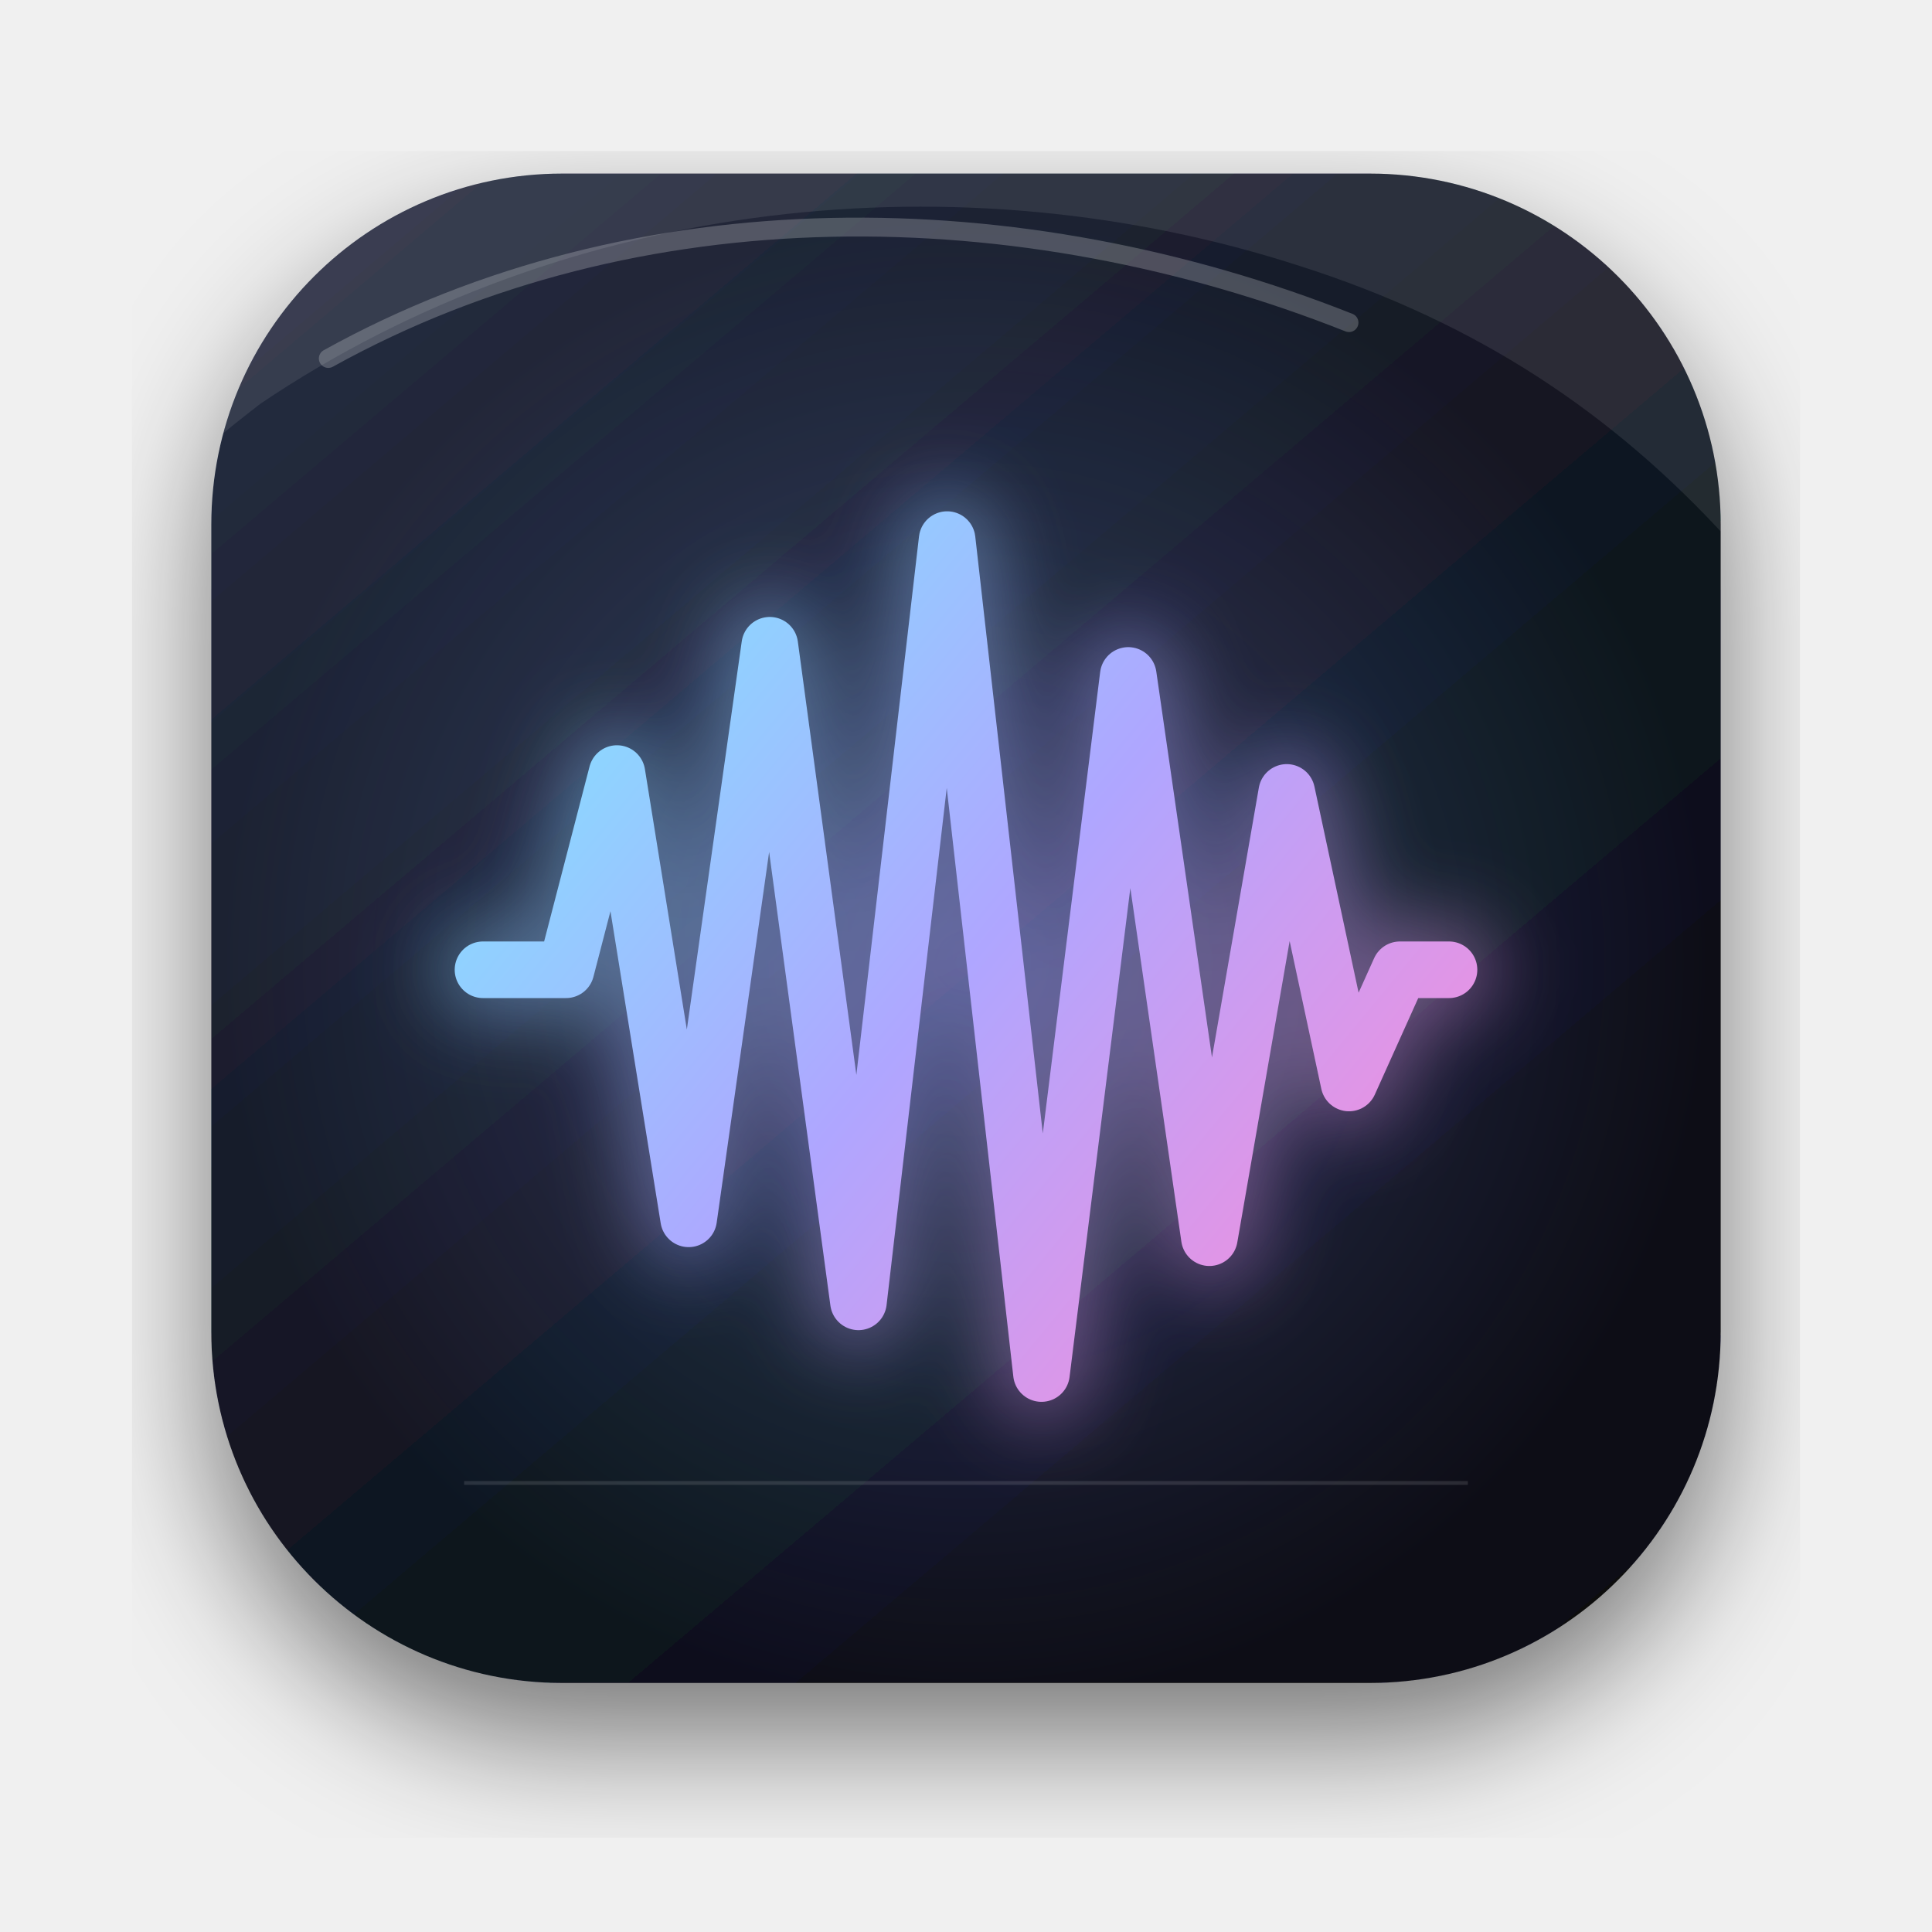
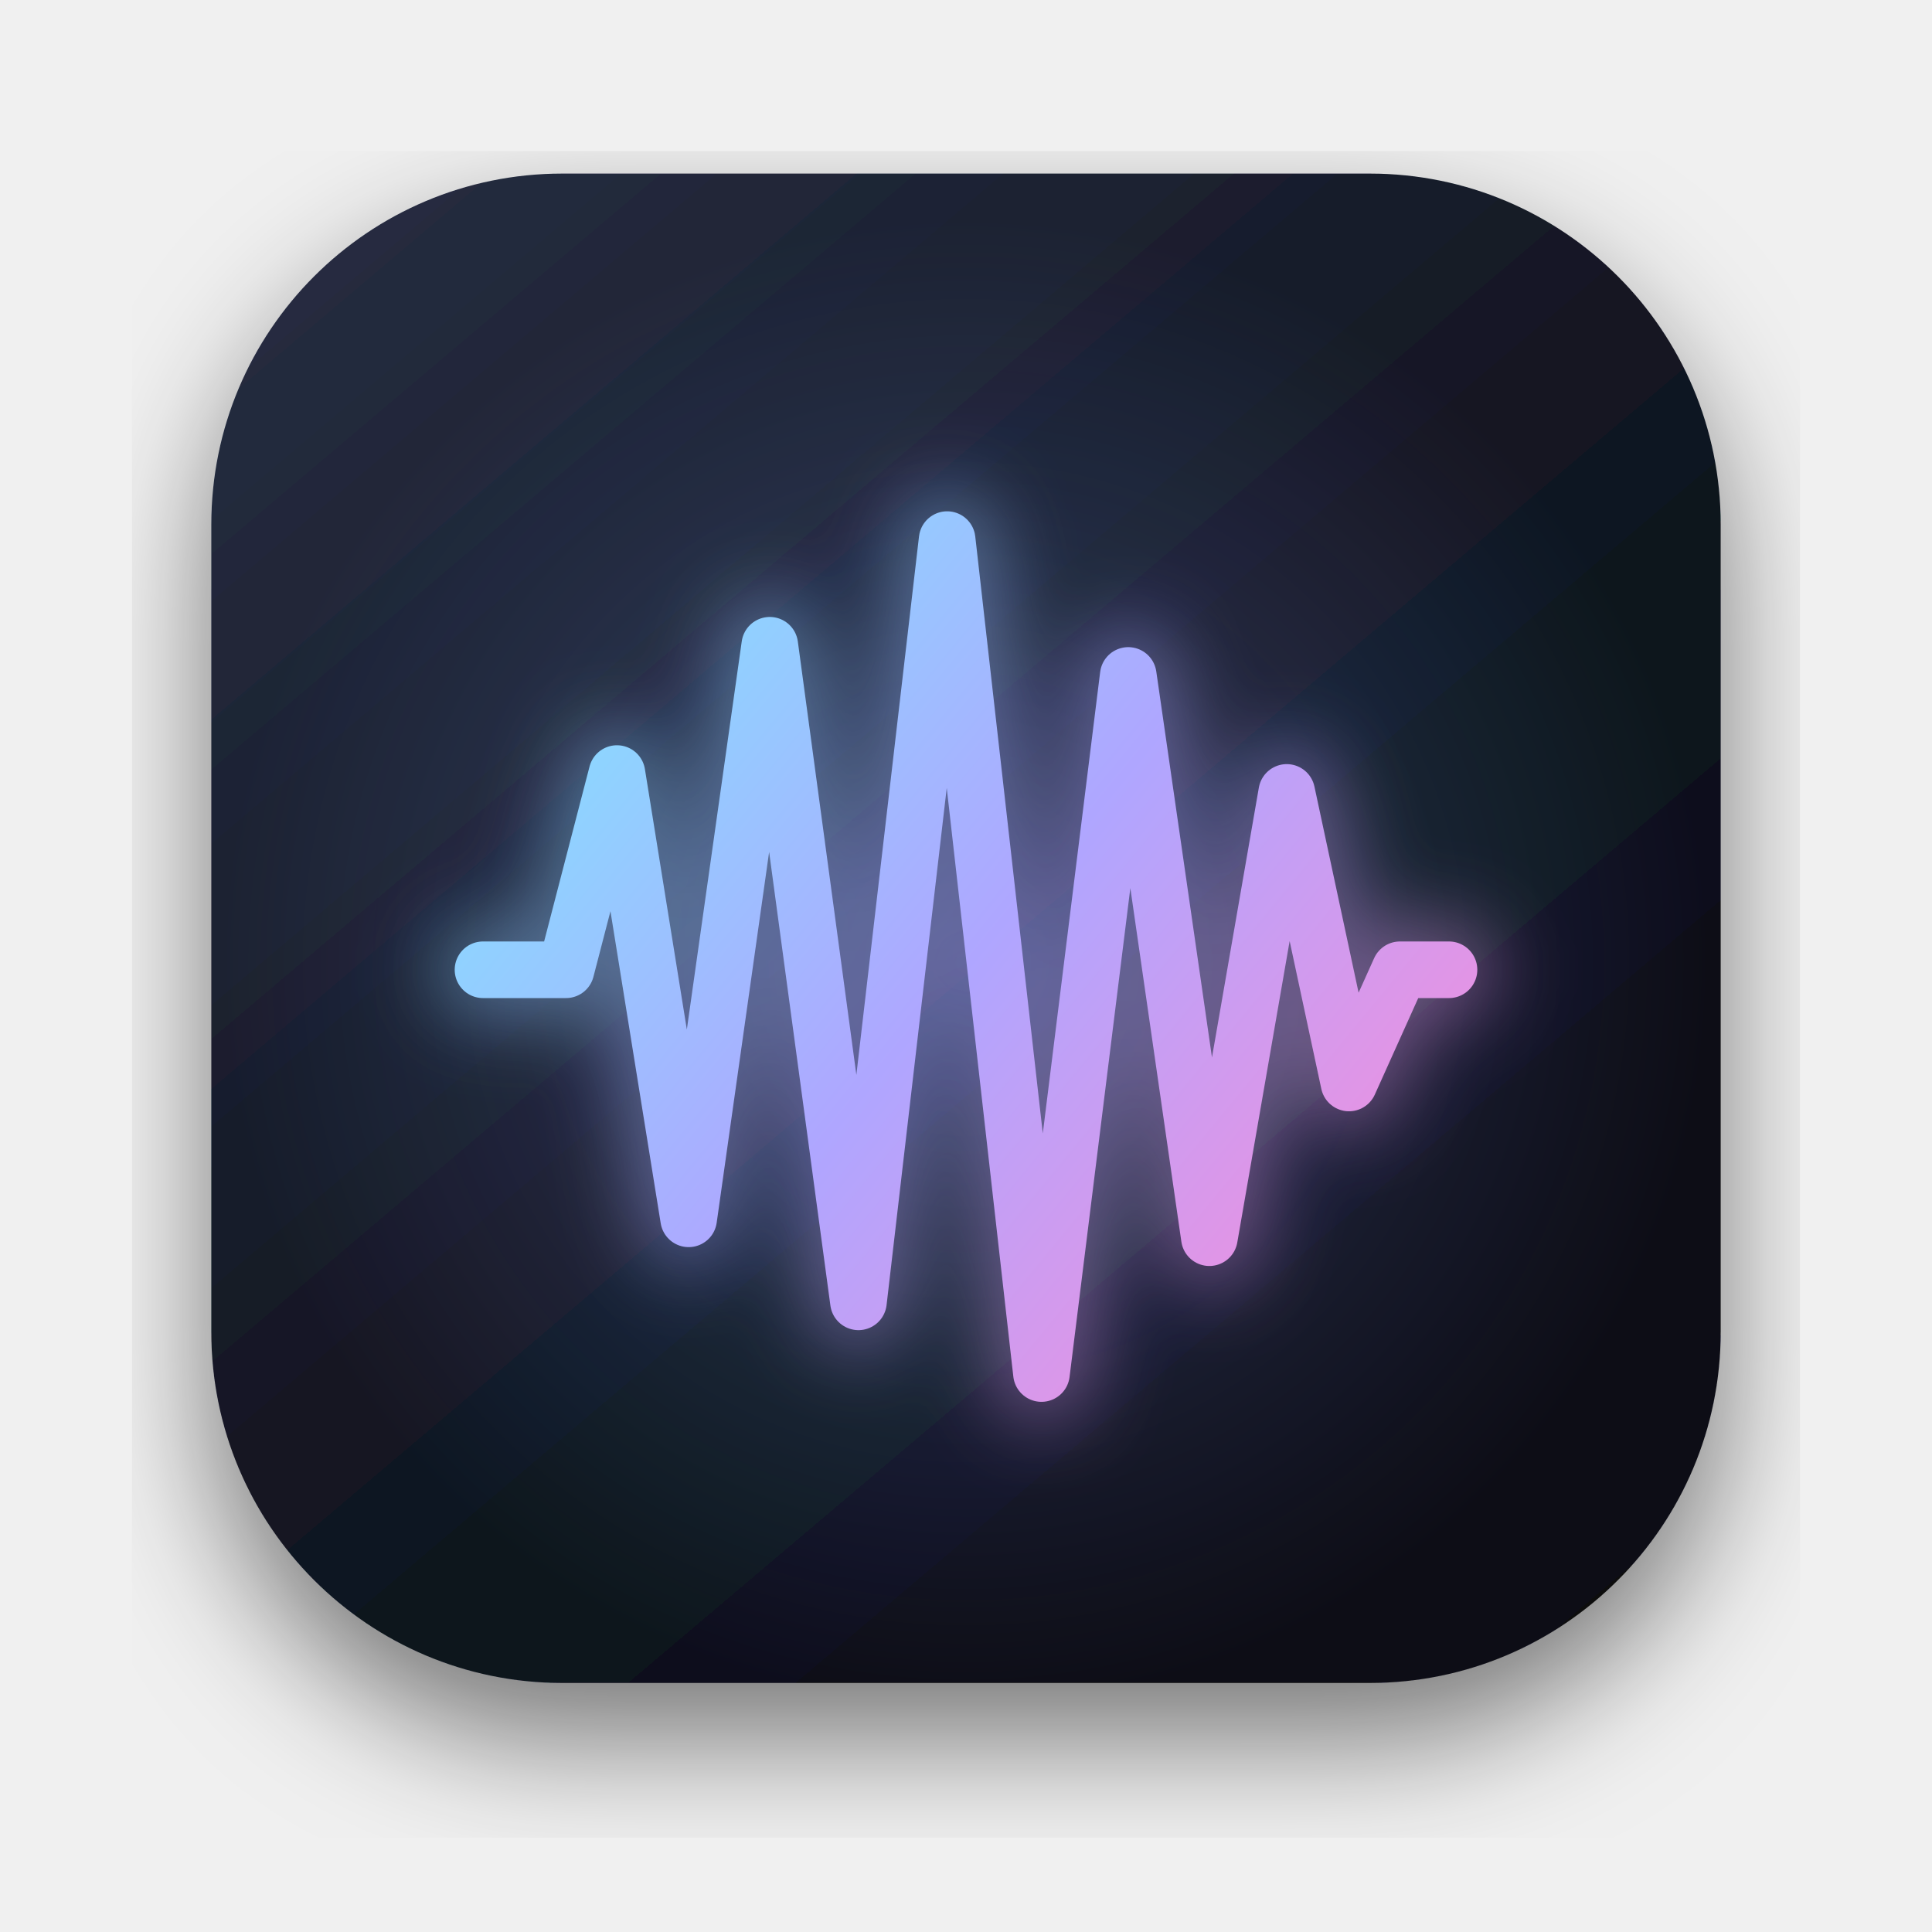
<svg xmlns="http://www.w3.org/2000/svg" width="1024" height="1024" viewBox="0 0 1024 1024">
  <defs>
    <linearGradient id="shell" x1="160" y1="96" x2="864" y2="928" gradientUnits="userSpaceOnUse">
      <stop stop-color="#272E42" />
      <stop offset="0.48" stop-color="#121622" />
      <stop offset="1" stop-color="#07090F" />
    </linearGradient>
    <linearGradient id="wave" x1="255" y1="300" x2="770" y2="724" gradientUnits="userSpaceOnUse">
      <stop stop-color="#7EEBFF" />
      <stop offset="0.5" stop-color="#AFA6FF" />
      <stop offset="1" stop-color="#FF8BD7" />
    </linearGradient>
    <radialGradient id="glow" cx="0" cy="0" r="1" gradientTransform="translate(512 510) rotate(90) scale(395)" gradientUnits="userSpaceOnUse">
      <stop stop-color="#7B9EFF" stop-opacity="0.26" />
      <stop offset="1" stop-color="#7B9EFF" stop-opacity="0" />
    </radialGradient>
    <filter id="shadow" x="70" y="50" width="884" height="924" filterUnits="userSpaceOnUse">
      <feDropShadow dx="0" dy="30" stdDeviation="34" flood-color="#000" flood-opacity="0.5" />
    </filter>
    <filter id="waveGlow" x="180" y="210" width="664" height="604" filterUnits="userSpaceOnUse">
      <feGaussianBlur stdDeviation="20" />
    </filter>
    <clipPath id="iconClip">
      <rect x="112" y="92" width="800" height="800" rx="186" />
    </clipPath>
  </defs>
  <g filter="url(#shadow)">
    <rect x="112" y="92" width="800" height="800" rx="186" fill="url(#shell)" />
  </g>
  <g clip-path="url(#iconClip)">
    <circle cx="512" cy="510" r="395" fill="url(#glow)" />
-     <path d="M138 214C301 104 510 83 689 141C783 171 855 219 916 286V92H112V235C120 228 129 221 138 214Z" fill="#fff" fill-opacity="0.09" />
-     <path d="M174 190C338 99 541 102 715 171" fill="none" stroke="#fff" stroke-opacity="0.22" stroke-width="10" stroke-linecap="round" />
  </g>
  <path d="M256 514H300L327 410L365 646L408 342L455 690L502 286L552 728L598 358L641 656L682 420L715 574L742 514H768" fill="none" stroke="url(#wave)" stroke-opacity="0.42" stroke-width="52" stroke-linecap="round" stroke-linejoin="round" filter="url(#waveGlow)" />
  <path d="M256 514H300L327 410L365 646L408 342L455 690L502 286L552 728L598 358L641 656L682 420L715 574L742 514H768" fill="none" stroke="url(#wave)" stroke-width="30" stroke-linecap="round" stroke-linejoin="round" />
-   <path d="M246 786H778" stroke="#fff" stroke-opacity="0.12" stroke-width="2" />
</svg>
